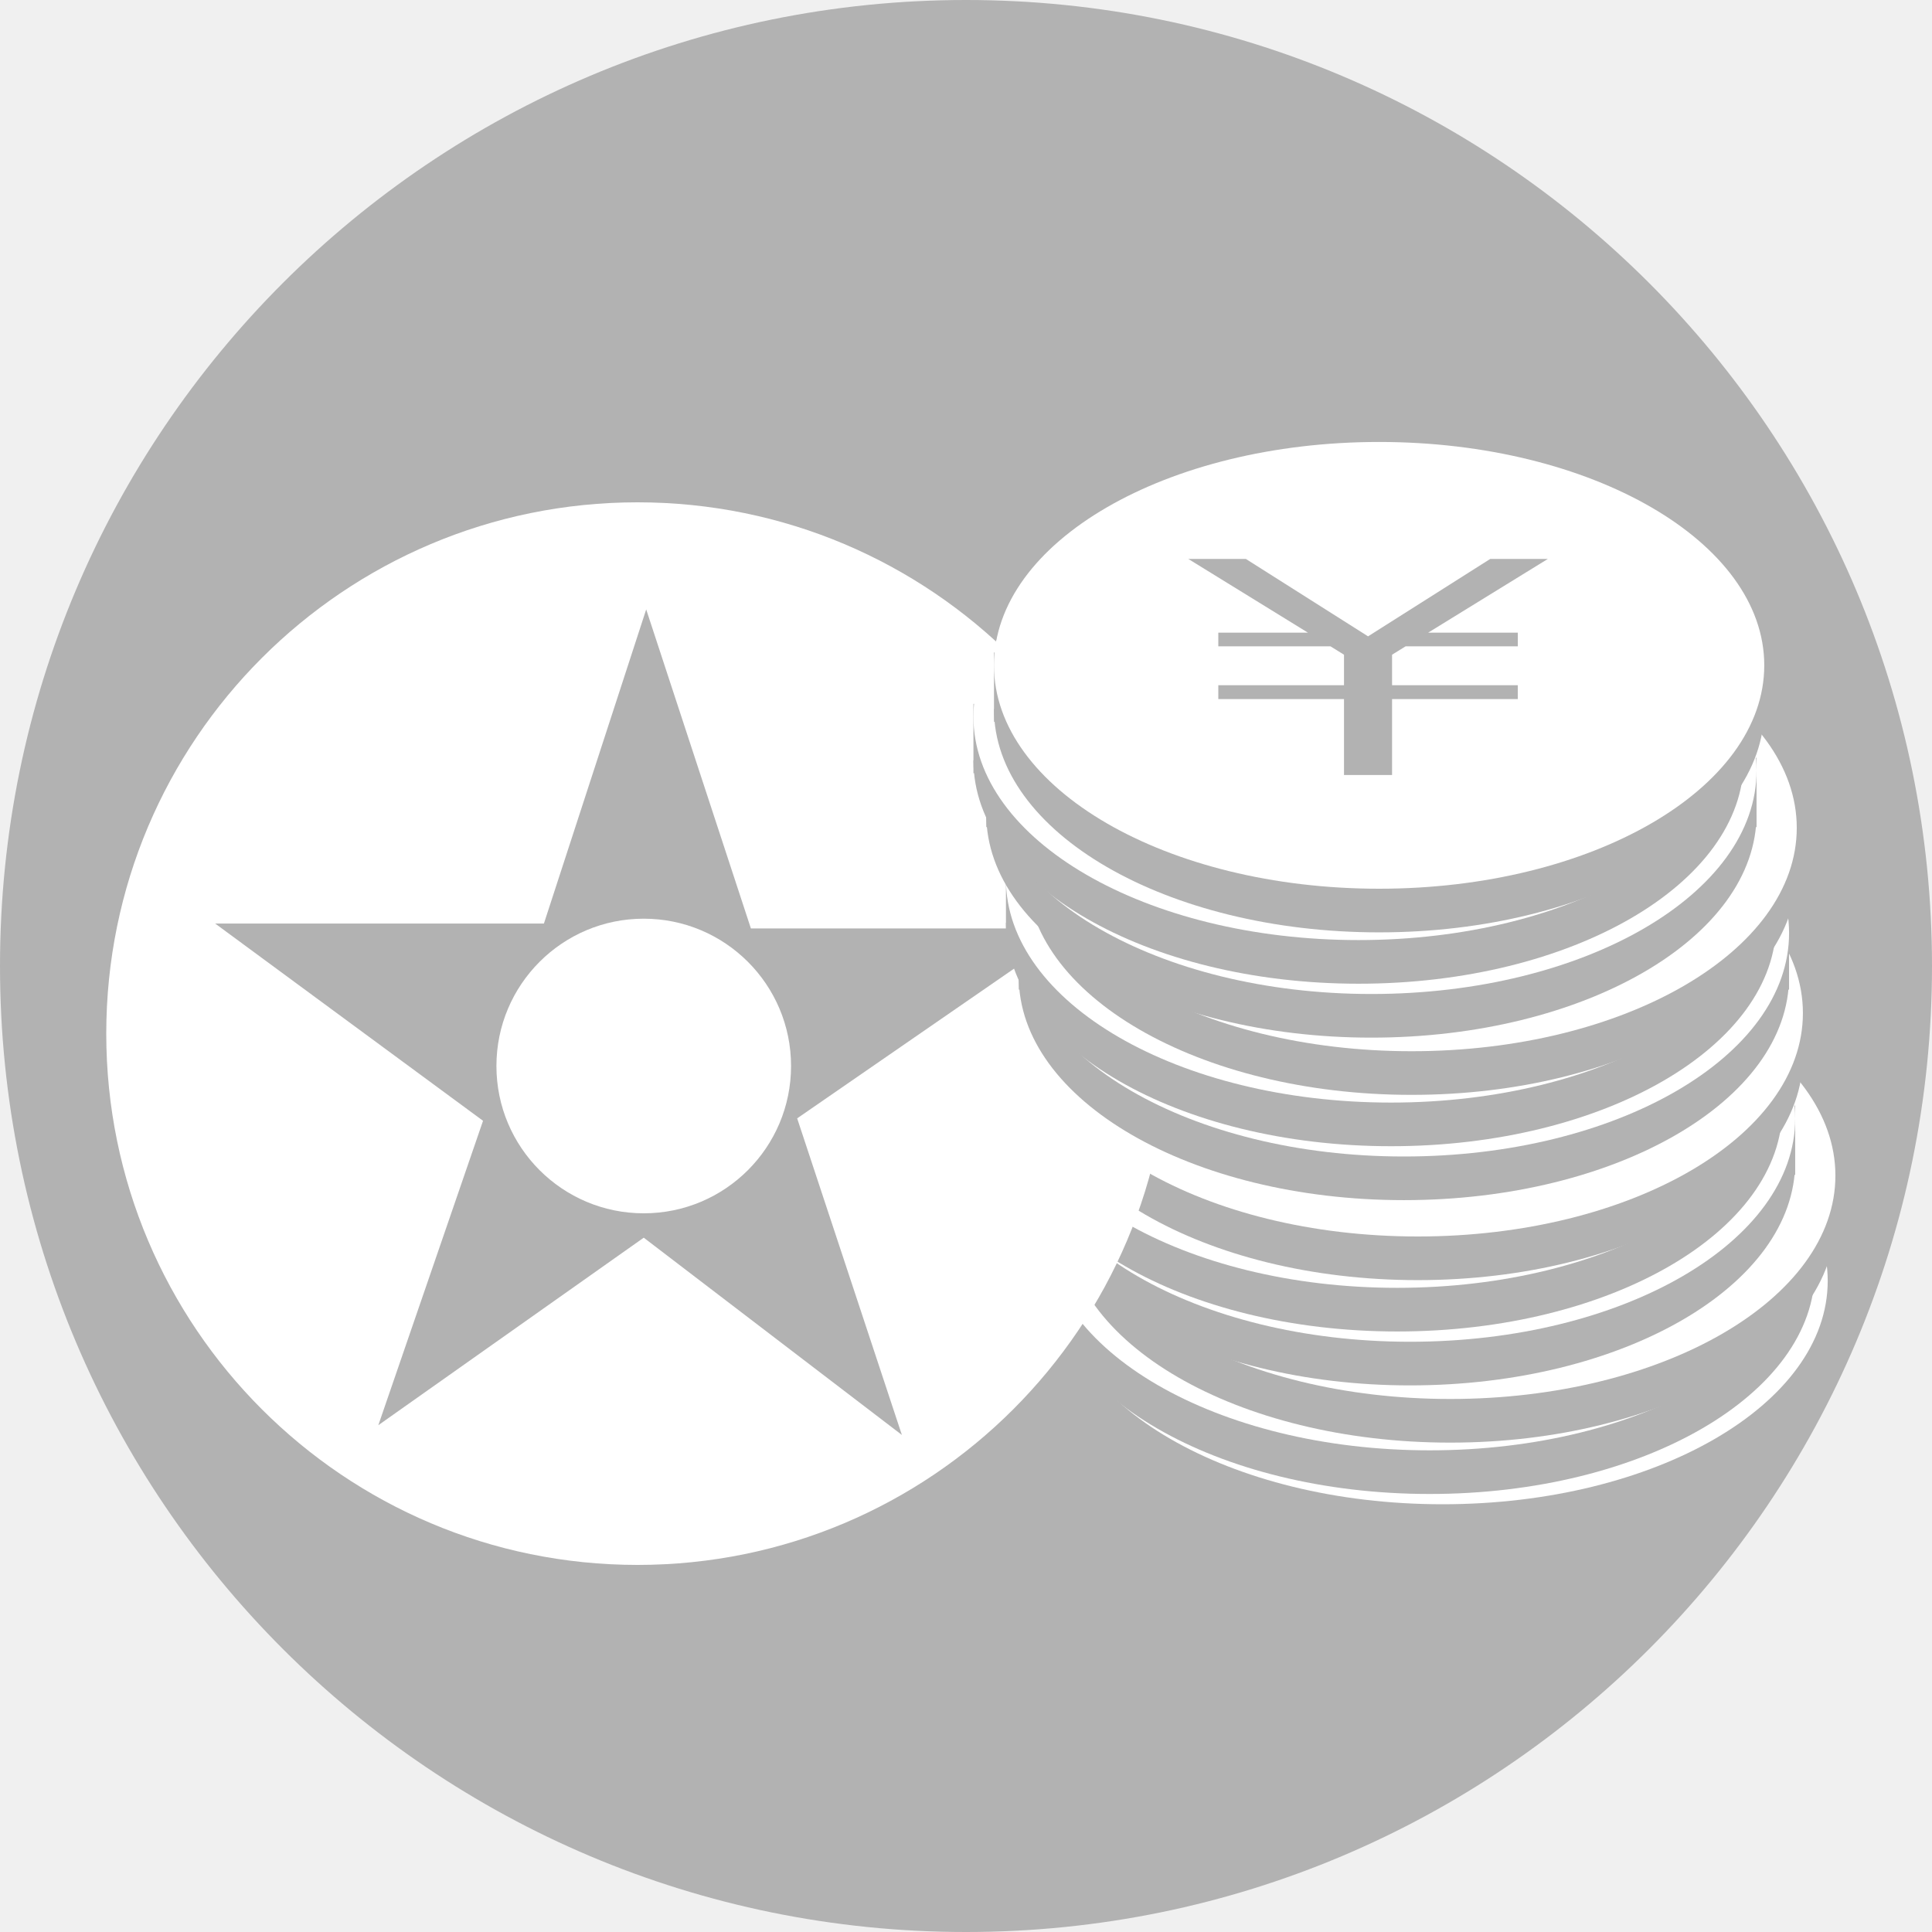
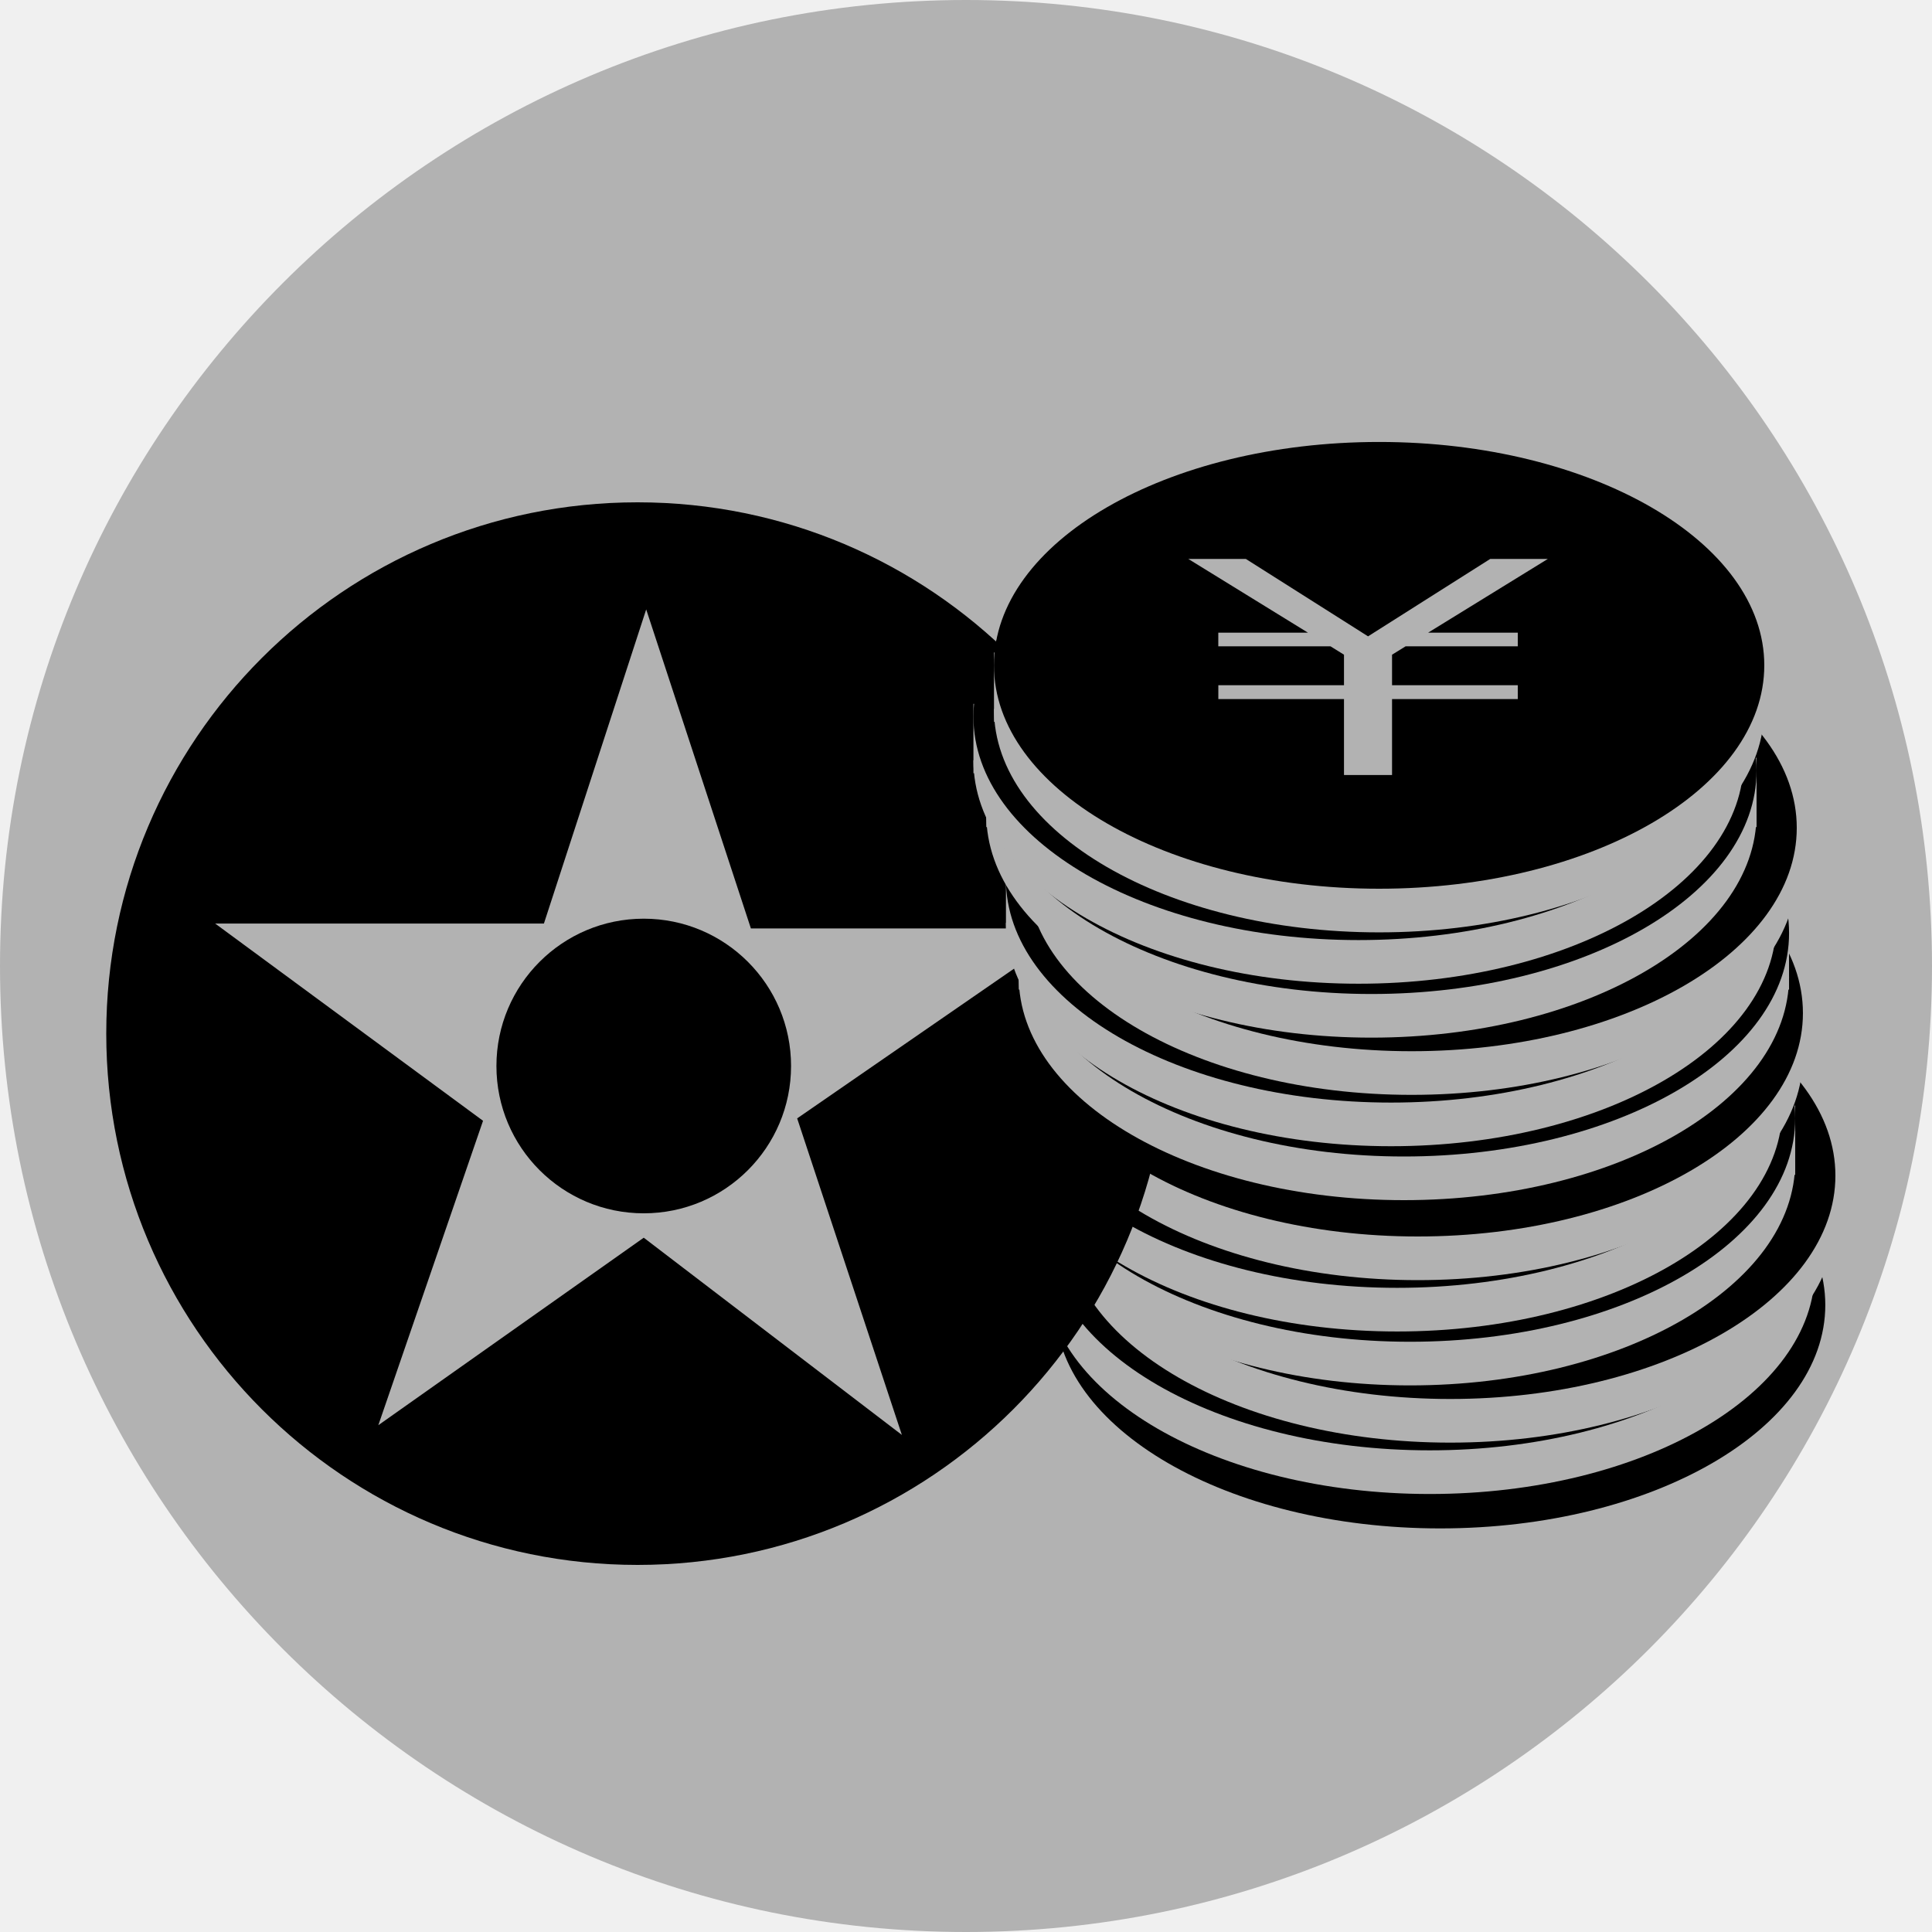
<svg xmlns="http://www.w3.org/2000/svg" version="1.1" id="Ebene_1" x="0px" y="0px" width="100px" height="100px" viewBox="0 0 100 100" enable-background="new 0 0 100 100" xml:space="preserve">
  <circle fill="#B2B2B2" cx="50" cy="50" r="50" />
  <g>
-     <path fill="#B2B2B2" d="M94.601,68.557c0,6.386-8.925,11.562-19.935,11.562s-19.935-5.177-19.935-11.562" />
-     <rect x="54.732" y="65.633" fill="#B2B2B2" width="39.869" height="3.588" />
-     <ellipse fill="#FFFFFF" cx="74.667" cy="66.298" rx="19.935" ry="11.562" />
+     <path fill="#B2B2B2" d="M94.477,69.807c0,6.387-8.926,11.563-19.936,11.563s-19.936-5.178-19.936-11.563" />
+     <rect x="54.607" y="66.883" fill="#B2B2B2" width="39.869" height="3.588" />
+     <ellipse cx="74.542" cy="67.548" rx="19.935" ry="11.562" />
  </g>
  <g>
-     <path fill="#B2B2B2" d="M93.937,65.766c0,6.386-8.925,11.562-19.935,11.562s-19.935-5.176-19.935-11.562" />
+     <path fill="#B2B2B2" d="M93.938,65.766c0,6.387-8.926,11.563-19.936,11.563s-19.936-5.176-19.936-11.563" />
    <rect x="54.068" y="62.842" fill="#B2B2B2" width="39.869" height="3.588" />
-     <ellipse fill="#FFFFFF" cx="74.002" cy="63.507" rx="19.935" ry="11.562" />
+     <ellipse cx="74.002" cy="63.507" rx="19.936" ry="11.562" />
  </g>
  <g>
-     <path fill="#B2B2B2" d="M95,63.108c0,6.386-8.925,11.562-19.935,11.562S55.13,69.494,55.13,63.108" />
+     <path fill="#B2B2B2" d="M95,63.107c0,6.387-8.925,11.563-19.936,11.563c-11.01,0-19.935-5.176-19.935-11.563" />
    <rect x="55.131" y="60.184" fill="#B2B2B2" width="39.869" height="3.588" />
-     <ellipse fill="#FFFFFF" cx="75.065" cy="60.849" rx="19.935" ry="11.562" />
+     <ellipse cx="75.064" cy="60.849" rx="19.936" ry="11.562" />
  </g>
  <g>
-     <path fill="#B2B2B2" d="M92.919,60.146c0,6.386-8.925,11.562-19.935,11.562S53.05,66.531,53.05,60.146" />
-     <rect x="53.05" y="57.222" fill="#B2B2B2" width="39.869" height="3.588" />
-     <ellipse fill="#FFFFFF" cx="72.984" cy="57.887" rx="19.935" ry="11.562" />
+     <path fill="#B2B2B2" d="M92.919,60.146c0,6.385-8.925,11.562-19.935,11.562S53.05,66.531,53.05,60.146" />
+     <rect x="53.05" y="57.223" fill="#B2B2B2" width="39.869" height="3.588" />
+     <ellipse cx="72.984" cy="57.887" rx="19.935" ry="11.562" />
  </g>
  <g>
-     <path fill="#B2B2B2" d="M92.255,57.355c0,6.386-8.925,11.562-19.935,11.562s-19.935-5.176-19.935-11.562" />
-     <rect x="52.385" y="54.431" fill="#B2B2B2" width="39.869" height="3.588" />
-     <ellipse fill="#FFFFFF" cx="72.32" cy="55.096" rx="19.935" ry="11.562" />
+     <path fill="#B2B2B2" d="M92.255,57.355c0,6.386-8.925,11.562-19.935,11.562s-19.936-5.176-19.936-11.562" />
+     <rect x="52.385" y="54.432" fill="#B2B2B2" width="39.869" height="3.588" />
+     <ellipse cx="72.32" cy="55.096" rx="19.935" ry="11.562" />
  </g>
  <g>
-     <path fill="#B2B2B2" d="M93.318,54.697c0,6.386-8.925,11.562-19.935,11.562s-19.935-5.177-19.935-11.562" />
+     <path fill="#B2B2B2" d="M93.318,54.697c0,6.386-8.926,11.563-19.936,11.563s-19.935-5.178-19.935-11.563" />
    <rect x="53.449" y="51.773" fill="#B2B2B2" width="39.869" height="3.588" />
-     <ellipse fill="#FFFFFF" cx="73.383" cy="52.438" rx="19.935" ry="11.562" />
+     <ellipse cx="73.383" cy="52.438" rx="19.936" ry="11.562" />
  </g>
  <g>
-     <circle fill="#FFFFFF" cx="33" cy="53.5" r="27.5" />
-     <polygon fill="#B2B2B2" points="33.447,31.543 28.153,47.803 11.137,47.803 25.002,58.012 19.582,73.768 33.32,64.062    46.681,74.272 41.261,57.886 55.504,48.055 38.866,48.055  " />
-     <circle fill="#FFFFFF" cx="33.32" cy="55.176" r="7.625" />
+     <circle cx="33" cy="53.5" r="27.5" />
+     <polygon fill="#B2B2B2" points="33.447,31.543 28.153,47.803 11.137,47.803 25.002,58.012 19.582,73.768 33.32,64.063    46.681,74.271 41.261,57.887 55.504,48.055 38.866,48.055  " />
+     <circle cx="33.32" cy="55.176" r="7.625" />
  </g>
  <g>
-     <path fill="#B2B2B2" d="M92.601,50.557c0,6.386-8.925,11.562-19.935,11.562s-19.935-5.177-19.935-11.562" />
+     <path fill="#B2B2B2" d="M92.602,50.557c0,6.387-8.926,11.563-19.936,11.563S52.73,56.941,52.73,50.557" />
    <rect x="52.732" y="47.633" fill="#B2B2B2" width="39.869" height="3.588" />
-     <ellipse fill="#FFFFFF" cx="72.667" cy="48.298" rx="19.935" ry="11.562" />
+     <ellipse cx="72.667" cy="48.298" rx="19.935" ry="11.562" />
  </g>
  <g>
-     <path fill="#B2B2B2" d="M91.937,47.766c0,6.386-8.925,11.562-19.935,11.562s-19.935-5.176-19.935-11.562" />
+     <path fill="#B2B2B2" d="M91.938,47.766c0,6.386-8.926,11.562-19.936,11.562s-19.936-5.176-19.936-11.562" />
    <rect x="52.068" y="44.842" fill="#B2B2B2" width="39.869" height="3.588" />
-     <ellipse fill="#FFFFFF" cx="72.002" cy="45.507" rx="19.935" ry="11.562" />
+     <ellipse cx="72.002" cy="45.507" rx="19.936" ry="11.562" />
  </g>
  <g>
-     <path fill="#B2B2B2" d="M93,45.108c0,6.386-8.925,11.562-19.935,11.562S53.13,51.494,53.13,45.108" />
+     <path fill="#B2B2B2" d="M93,45.108c0,6.386-8.925,11.562-19.936,11.562c-11.01,0-19.935-5.176-19.935-11.562" />
    <rect x="53.131" y="42.184" fill="#B2B2B2" width="39.869" height="3.588" />
-     <ellipse fill="#FFFFFF" cx="73.065" cy="42.849" rx="19.935" ry="11.562" />
+     <ellipse cx="73.064" cy="42.849" rx="19.936" ry="11.562" />
  </g>
  <g>
    <path fill="#B2B2B2" d="M90.919,42.146c0,6.386-8.925,11.562-19.935,11.562S51.05,48.531,51.05,42.146" />
    <rect x="51.05" y="39.222" fill="#B2B2B2" width="39.869" height="3.588" />
-     <ellipse fill="#FFFFFF" cx="70.984" cy="39.887" rx="19.935" ry="11.562" />
+     <ellipse cx="70.984" cy="39.887" rx="19.935" ry="11.562" />
  </g>
  <g>
-     <path fill="#B2B2B2" d="M90.255,39.355c0,6.386-8.925,11.562-19.935,11.562s-19.935-5.176-19.935-11.562" />
+     <path fill="#B2B2B2" d="M90.255,39.355c0,6.386-8.925,11.562-19.935,11.562s-19.936-5.176-19.936-11.562" />
    <rect x="50.385" y="36.431" fill="#B2B2B2" width="39.869" height="3.588" />
-     <ellipse fill="#FFFFFF" cx="70.32" cy="37.096" rx="19.935" ry="11.562" />
+     <ellipse cx="70.32" cy="37.096" rx="19.935" ry="11.562" />
  </g>
  <g>
-     <path fill="#B2B2B2" d="M91.318,36.697c0,6.386-8.925,11.562-19.935,11.562s-19.935-5.177-19.935-11.562" />
+     <path fill="#B2B2B2" d="M91.318,36.697c0,6.386-8.926,11.562-19.936,11.562s-19.935-5.177-19.935-11.562" />
    <rect x="51.449" y="33.773" fill="#B2B2B2" width="39.869" height="3.588" />
-     <ellipse fill="#FFFFFF" cx="71.383" cy="34.438" rx="19.935" ry="11.562" />
+     <ellipse cx="71.383" cy="34.438" rx="19.936" ry="11.562" />
  </g>
  <g>
-     <path fill="#B2B2B2" d="M72.054,40.115h-2.489v-3.931H63.06v-0.717h6.505v-1.58l-0.699-0.433h-5.807v-0.707H67.7l-6.195-3.817h2.98   l6.326,4.007l6.324-4.007h2.982l-6.197,3.817h4.641v0.707h-5.807l-0.701,0.433v1.58h6.507v0.717h-6.507v3.931H72.054z" />
+     <path fill="#B2B2B2" d="M72.055,40.115h-2.49v-3.931h-6.504v-0.717h6.504v-1.58l-0.698-0.433h-5.808v-0.707H67.7l-6.195-3.817   h2.979l6.326,4.007l6.324-4.007h2.982l-6.197,3.817h4.641v0.707h-5.807l-0.701,0.433v1.58h6.508v0.717h-6.508v3.931H72.055z" />
  </g>
</svg>
